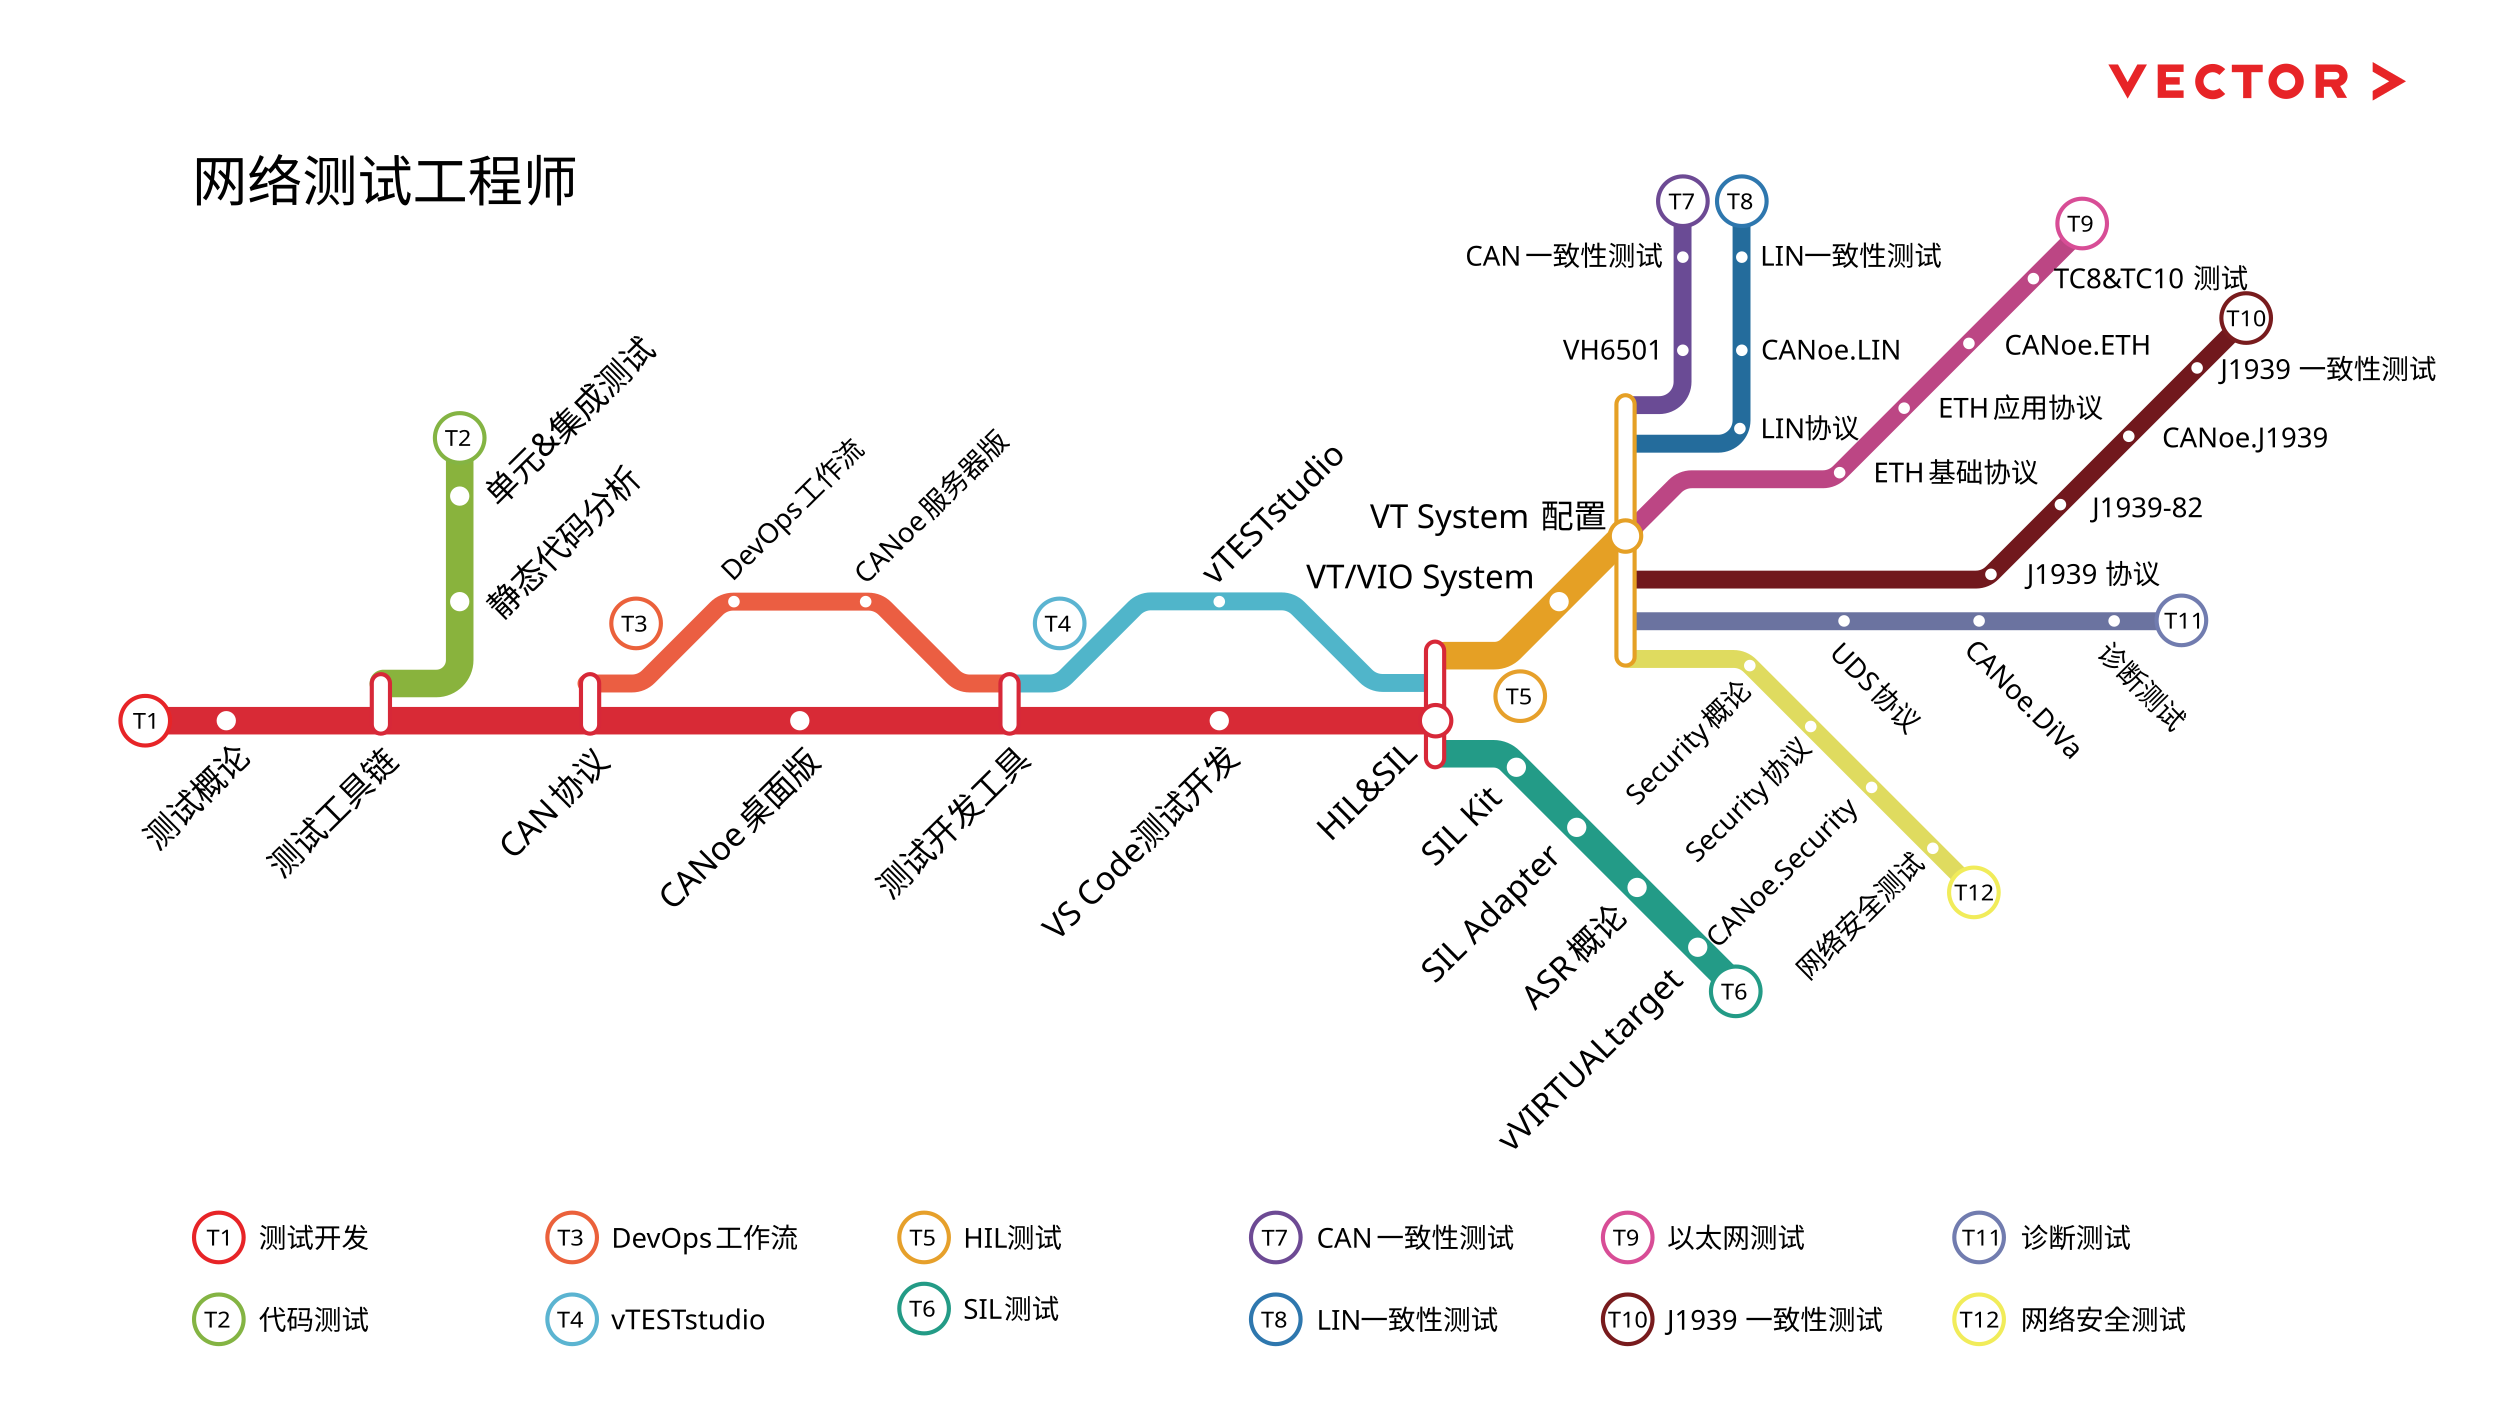
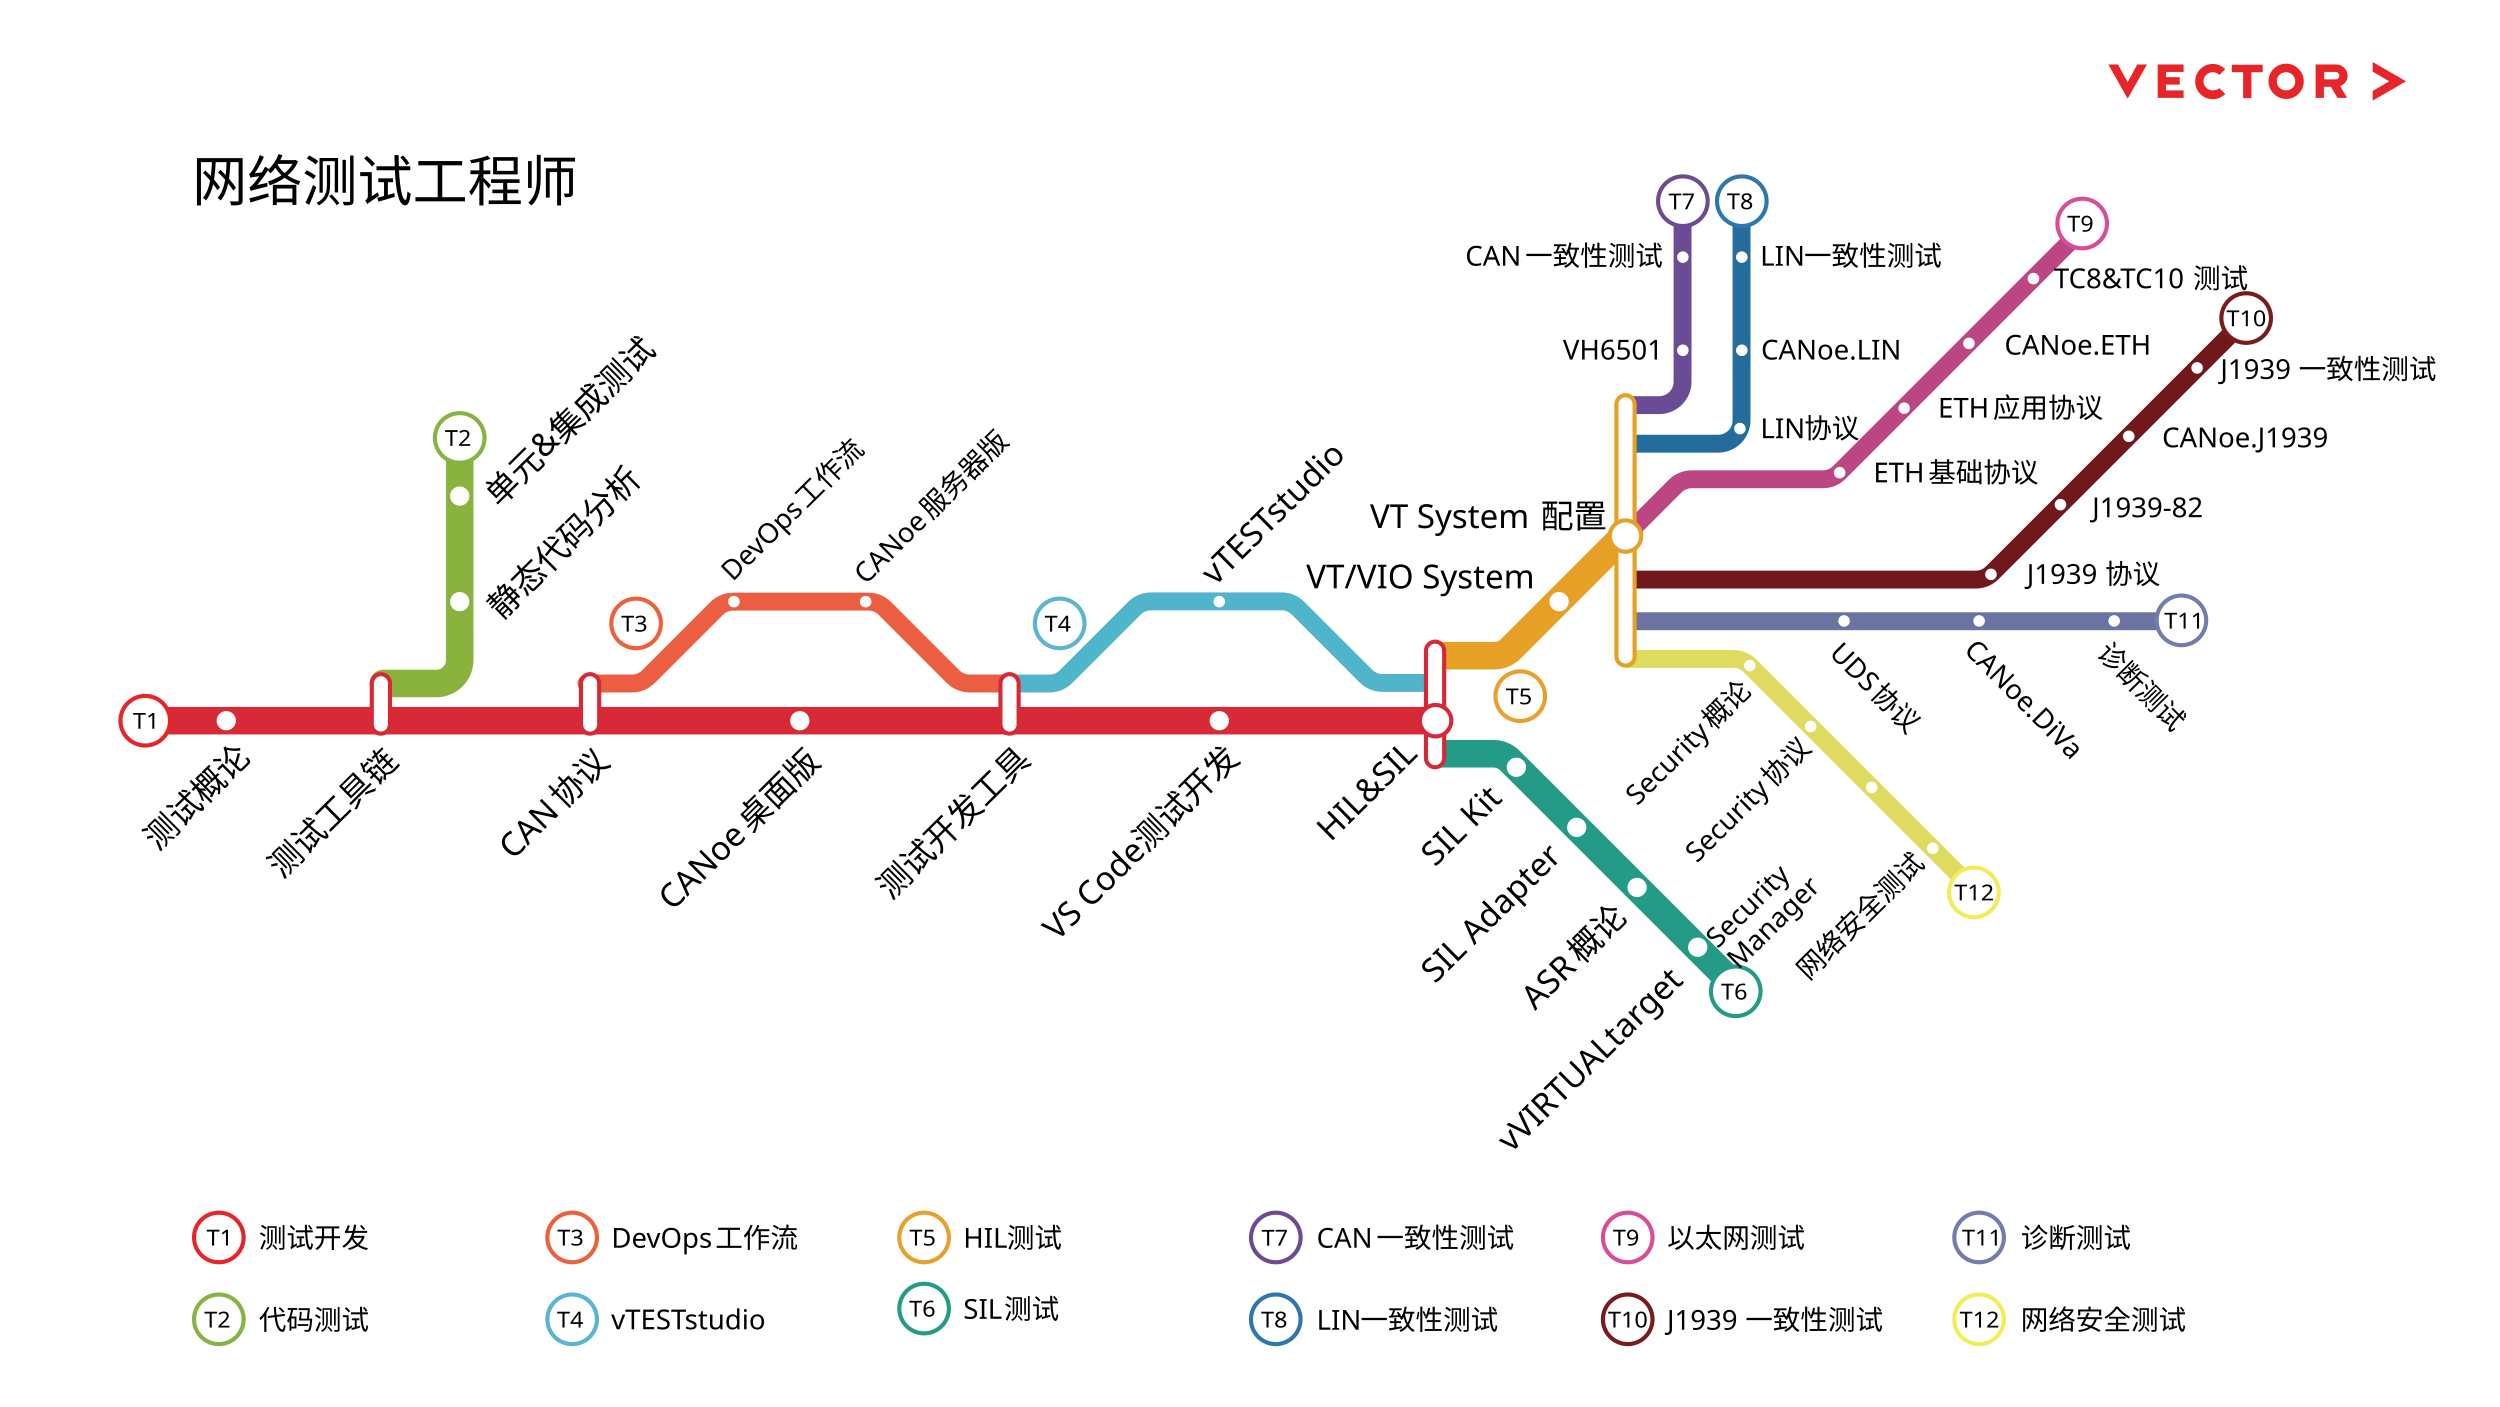
<svg xmlns="http://www.w3.org/2000/svg" version="1.1" x="0px" y="0px" viewBox="0 0 907.1 510.2" style="enable-background:new 0 0 907.1 510.2;" xml:space="preserve">
  <style type="text/css">
	.st0{fill:#FFFFFF;}
	.st1{fill:none;stroke:#D82A36;stroke-width:10;stroke-linecap:round;stroke-linejoin:round;stroke-miterlimit:10;}
	
		.st2{fill-rule:evenodd;clip-rule:evenodd;fill:none;stroke:#89B33D;stroke-width:6.5;stroke-linecap:round;stroke-linejoin:round;stroke-miterlimit:10;}
	
		.st3{fill-rule:evenodd;clip-rule:evenodd;fill:none;stroke:#EB5E42;stroke-width:6.5;stroke-linecap:round;stroke-linejoin:round;stroke-miterlimit:10;}
	.st4{fill:none;stroke:#50B5CA;stroke-width:10;stroke-linecap:round;stroke-linejoin:round;stroke-miterlimit:10;}
	.st5{fill:none;stroke:#E5A025;stroke-width:6.5;stroke-linecap:round;stroke-linejoin:round;stroke-miterlimit:10;}
	.st6{fill:none;stroke:#89B43B;stroke-width:6.5;stroke-linecap:round;stroke-linejoin:round;stroke-miterlimit:10;}
	.st7{fill:none;stroke:#89B33D;stroke-width:6.5;stroke-linecap:round;stroke-linejoin:round;stroke-miterlimit:10;}
	.st8{fill:none;stroke:#EB5E42;stroke-width:10;stroke-linecap:round;stroke-linejoin:round;stroke-miterlimit:10;}
	.st9{fill:none;stroke:#50B5CA;stroke-width:6.5;stroke-linecap:round;stroke-linejoin:round;stroke-miterlimit:10;}
	
		.st10{fill-rule:evenodd;clip-rule:evenodd;fill:none;stroke:#D82A36;stroke-width:10;stroke-linecap:round;stroke-linejoin:round;stroke-miterlimit:10;}
	.st11{fill:none;stroke:#EB5E42;stroke-width:6.5;stroke-linecap:round;stroke-linejoin:round;stroke-miterlimit:10;}
	
		.st12{fill-rule:evenodd;clip-rule:evenodd;fill:none;stroke:#50B5CA;stroke-width:6.5;stroke-linecap:round;stroke-linejoin:round;stroke-miterlimit:10;}
	
		.st13{fill-rule:evenodd;clip-rule:evenodd;fill:none;stroke:#E5A025;stroke-width:6.5;stroke-linecap:round;stroke-linejoin:round;stroke-miterlimit:10;}
	
		.st14{fill-rule:evenodd;clip-rule:evenodd;fill:none;stroke:#239B87;stroke-width:6.5;stroke-linecap:round;stroke-linejoin:round;stroke-miterlimit:10;}
	.st15{fill:none;stroke:#89B33D;stroke-width:10;stroke-linecap:round;stroke-linejoin:round;stroke-miterlimit:10;}
	.st16{fill:none;stroke:#E5A025;stroke-width:10;stroke-linecap:round;stroke-linejoin:round;stroke-miterlimit:10;}
	.st17{fill:none;stroke:#239B87;stroke-width:10;stroke-linecap:round;stroke-linejoin:round;stroke-miterlimit:10;}
	.st18{fill:none;stroke:#6A4B95;stroke-width:6.5;stroke-linecap:round;stroke-linejoin:round;stroke-miterlimit:10;}
	.st19{fill:none;stroke:#246C9C;stroke-width:6.5;stroke-linecap:round;stroke-linejoin:round;stroke-miterlimit:10;}
	.st20{fill:none;stroke:#BC4684;stroke-width:6.5;stroke-linecap:round;stroke-linejoin:round;stroke-miterlimit:10;}
	.st21{fill:none;stroke:#71181D;stroke-width:6.5;stroke-linecap:round;stroke-linejoin:round;stroke-miterlimit:10;}
	.st22{fill:none;stroke:#6B73A0;stroke-width:6.5;stroke-linecap:round;stroke-linejoin:round;stroke-miterlimit:10;}
	.st23{fill:none;stroke:#DFDB5F;stroke-width:6.5;stroke-linecap:round;stroke-linejoin:round;stroke-miterlimit:10;}
	.st24{fill:none;stroke:#239B87;stroke-width:6.5;stroke-linecap:round;stroke-linejoin:round;stroke-miterlimit:10;}
	.st25{fill:none;stroke:#6D79A7;stroke-width:6.5;stroke-linecap:round;stroke-linejoin:round;stroke-miterlimit:10;}
	.st26{display:none;}
	.st27{display:inline;opacity:0.5;fill:#DF5D42;}
	.st28{display:inline;}
	.st29{opacity:0.5;fill:#DF5D42;}
	.st30{display:inline;opacity:0.5;fill:#6C4A94;}
	.st31{display:inline;opacity:0.5;fill:#DD9C2C;}
	.st32{opacity:0.5;fill-rule:evenodd;clip-rule:evenodd;fill:#6A4A94;}
	.st33{opacity:0.5;fill-rule:evenodd;clip-rule:evenodd;fill:#E6B340;}
	.st34{display:inline;opacity:0.5;fill:#229C85;}
	.st35{opacity:0.5;fill:#229C85;}
	.st36{display:inline;opacity:0.5;fill:#89B43B;}
	.st37{opacity:0.5;fill:#DD9C2C;}
	.st38{opacity:0.5;fill:#4AACBE;}
	.st39{display:inline;opacity:0.5;fill:#8BB33D;}
	.st40{fill-rule:evenodd;clip-rule:evenodd;fill:#FFFFFF;stroke:#D72838;stroke-width:1.5;stroke-miterlimit:10;}
	.st41{fill-rule:evenodd;clip-rule:evenodd;fill:#FFFFFF;stroke:#4AACBE;stroke-width:1.5;stroke-miterlimit:10;}
	
		.st42{fill-rule:evenodd;clip-rule:evenodd;fill:#FFFFFF;stroke:#EB5E42;stroke-width:1.5;stroke-linecap:round;stroke-linejoin:round;stroke-miterlimit:10;}
	
		.st43{fill-rule:evenodd;clip-rule:evenodd;fill:none;stroke:#EB5E42;stroke-width:1.5;stroke-linecap:round;stroke-linejoin:round;stroke-miterlimit:10;}
	
		.st44{fill-rule:evenodd;clip-rule:evenodd;fill:#FFFFFF;stroke:#E5A025;stroke-width:1.5;stroke-linecap:round;stroke-linejoin:round;stroke-miterlimit:10;}
	.st45{fill-rule:evenodd;clip-rule:evenodd;fill:#FFFFFF;stroke:#DD9C2C;stroke-width:1.5;stroke-miterlimit:10;}
	.st46{fill-rule:evenodd;clip-rule:evenodd;fill:#FFFFFF;stroke:#6A74A1;stroke-width:1.5;stroke-miterlimit:10;}
	.st47{fill-rule:evenodd;clip-rule:evenodd;fill:#FFFFFF;stroke:#84AC3D;stroke-width:1.5;stroke-miterlimit:10;}
	
		.st48{fill-rule:evenodd;clip-rule:evenodd;fill:#FFFFFF;stroke:#50B5CA;stroke-width:1.5;stroke-linecap:round;stroke-linejoin:round;stroke-miterlimit:10;}
	.st49{fill-rule:evenodd;clip-rule:evenodd;fill:#FFFFFF;stroke:#DF5D42;stroke-width:1.5;stroke-miterlimit:10;}
	.st50{fill-rule:evenodd;clip-rule:evenodd;fill:#FFFFFF;stroke:#E72427;stroke-width:1.5;stroke-miterlimit:10;}
	.st51{fill-rule:evenodd;clip-rule:evenodd;fill:#FFFFFF;stroke:#84B443;stroke-width:1.5;stroke-miterlimit:10;}
	.st52{fill-rule:evenodd;clip-rule:evenodd;fill:#FFFFFF;stroke:#EB613B;stroke-width:1.5;stroke-miterlimit:10;}
	.st53{fill-rule:evenodd;clip-rule:evenodd;fill:#FFFFFF;stroke:#5BB4D1;stroke-width:1.5;stroke-miterlimit:10;}
	.st54{fill-rule:evenodd;clip-rule:evenodd;fill:#FFFFFF;stroke:#E6A02B;stroke-width:1.5;stroke-miterlimit:10;}
	
		.st55{fill-rule:evenodd;clip-rule:evenodd;fill:none;stroke:#239B86;stroke-width:1.5;stroke-linecap:round;stroke-linejoin:round;stroke-miterlimit:10;}
	
		.st56{fill-rule:evenodd;clip-rule:evenodd;fill:#FFFFFF;stroke:#239B86;stroke-width:1.5;stroke-linecap:round;stroke-linejoin:round;stroke-miterlimit:10;}
	
		.st57{fill-rule:evenodd;clip-rule:evenodd;fill:none;stroke:#6D4A94;stroke-width:1.5;stroke-linecap:round;stroke-linejoin:round;stroke-miterlimit:10;}
	
		.st58{fill-rule:evenodd;clip-rule:evenodd;fill:#FFFFFF;stroke:#6D4A94;stroke-width:1.5;stroke-linecap:round;stroke-linejoin:round;stroke-miterlimit:10;}
	.st59{fill-rule:evenodd;clip-rule:evenodd;fill:none;stroke:#2E77AE;stroke-width:1.5;stroke-miterlimit:10;}
	.st60{fill-rule:evenodd;clip-rule:evenodd;fill:#FFFFFF;stroke:#2E77AE;stroke-width:1.5;stroke-miterlimit:10;}
	
		.st61{fill-rule:evenodd;clip-rule:evenodd;fill:none;stroke:#D84D96;stroke-width:1.5;stroke-linecap:round;stroke-linejoin:round;stroke-miterlimit:22.926;}
	
		.st62{fill-rule:evenodd;clip-rule:evenodd;fill:#FFFFFF;stroke:#D84D96;stroke-width:1.5;stroke-linecap:round;stroke-linejoin:round;stroke-miterlimit:22.926;}
	
		.st63{fill-rule:evenodd;clip-rule:evenodd;fill:none;stroke:#781B1D;stroke-width:1.5;stroke-linecap:round;stroke-linejoin:round;stroke-miterlimit:10;}
	
		.st64{fill-rule:evenodd;clip-rule:evenodd;fill:#FFFFFF;stroke:#781B1D;stroke-width:1.5;stroke-linecap:round;stroke-linejoin:round;stroke-miterlimit:10;}
	.st65{fill-rule:evenodd;clip-rule:evenodd;fill:#FFFFFF;stroke:#717CAF;stroke-width:1.5;stroke-miterlimit:10;}
	.st66{font-family:'Inter-Regular-Adobe';}
	.st67{font-size:8px;}
	.st68{fill:none;}
	.st69{font-family:'NotoSansCJKsc-Medium-GBpc-EUC-H';}
	.st70{font-size:10px;}
	
		.st71{fill-rule:evenodd;clip-rule:evenodd;fill:#FFFFFF;stroke:#F1EC5A;stroke-width:1.5;stroke-linecap:round;stroke-linejoin:round;stroke-miterlimit:22.926;}
	.st72{font-family:'NotoSansCJKsc-Regular-GBpc-EUC-H';}
	.st73{font-size:12px;}
	.st74{font-family:'SourceHanSansSC-Regular-GBpc-EUC-H';}
	.st75{font-family:'NotoSansCJKsc-Bold-GBpc-EUC-H';}
	.st76{font-size:20px;}
	.st77{fill:#E72427;}
</style>
  <g id="背景">
    <rect x="-8.5" y="-8.5" class="st0" width="924.1" height="527.2" />
  </g>
  <g id="线路">
    <line class="st1" x1="52.7" y1="261.5" x2="517.3" y2="261.5" />
    <path class="st15" d="M139.1,248h19.2c4.7,0,8.5-3.8,8.5-8.5v-77.7" />
    <path class="st11" d="M212.8,248h16.5c2.3,0,4.4-0.9,6-2.5l24.7-24.7c1.6-1.6,3.8-2.5,6-2.5h49.1c2.3,0,4.4,0.9,6,2.5l24.7,24.7   c1.6,1.6,3.8,2.5,6,2.5h15.6" />
    <path class="st9" d="M365.8,248h15c2.3,0,4.4-0.9,6-2.5l24.8-24.8c1.6-1.6,3.8-2.5,6-2.5h47.4c2.3,0,4.4,0.9,6,2.5l24.6,24.6   c1.6,1.6,3.8,2.5,6,2.5h15.5" />
    <path class="st16" d="M524.1,237.9h18.1c2.3,0,4.4-0.9,6-2.5l43-43" />
    <path class="st17" d="M522.1,273.5h19.8c2.3,0,4.4,0.9,6,2.5l80.7,80.7" />
    <path class="st18" d="M591.8,147h10.2c4.7,0,8.5-3.8,8.5-8.5V76" />
    <path class="st19" d="M591.8,161h31.6c4.7,0,8.5-3.8,8.5-8.5V79" />
    <path class="st20" d="M591.8,192.4l16-16c1.6-1.6,3.8-2.5,6-2.5h47.6c2.3,0,4.4-0.9,6-2.5l84.3-84.3" />
    <path class="st21" d="M589.8,210.3h127.1c2.3,0,4.4-0.9,6-2.5l88.9-88.9" />
    <line class="st22" x1="591.2" y1="225.4" x2="786.5" y2="225.4" />
    <path class="st23" d="M591.2,239.1h37.8c2.3,0,4.4,0.9,6,2.5l77.4,77.4" />
  </g>
  <g id="延申" class="st26">
</g>
  <g id="站点">
    <path class="st40" d="M138.2,266.2L138.2,266.2c-1.8,0-3.3-1.5-3.3-3.3v-15c0-1.8,1.5-3.3,3.3-3.3l0,0c1.8,0,3.3,1.5,3.3,3.3v15   C141.5,264.7,140,266.2,138.2,266.2z" />
    <path class="st40" d="M214.1,266.2L214.1,266.2c-1.8,0-3.3-1.5-3.3-3.3v-15c0-1.8,1.5-3.3,3.3-3.3h0c1.8,0,3.3,1.5,3.3,3.3v15   C217.4,264.7,215.9,266.2,214.1,266.2z" />
    <path class="st40" d="M366.3,266.2L366.3,266.2c-1.8,0-3.3-1.5-3.3-3.3v-15c0-1.8,1.5-3.3,3.3-3.3h0c1.8,0,3.3,1.5,3.3,3.3v15   C369.6,264.7,368.1,266.2,366.3,266.2z" />
    <g>
      <path class="st40" d="M520.7,278.4L520.7,278.4c-1.8,0-3.3-1.5-3.3-3.3v-39c0-1.8,1.5-3.3,3.3-3.3l0,0c1.8,0,3.3,1.5,3.3,3.3v39    C524,276.9,522.5,278.4,520.7,278.4z" />
      <circle class="st40" cx="520.9" cy="261.5" r="5.7" />
    </g>
    <g>
      <path class="st44" d="M589.8,241.5L589.8,241.5c-1.8,0-3.3-1.5-3.3-3.3v-91.5c0-1.8,1.5-3.3,3.3-3.3l0,0c1.8,0,3.3,1.5,3.3,3.3    v91.5C593.2,240,591.7,241.5,589.8,241.5z" />
      <circle class="st44" cx="589.8" cy="194.5" r="5.7" />
    </g>
    <circle class="st0" cx="82.1" cy="261.5" r="3.5" />
    <circle class="st0" cx="166.8" cy="218.3" r="3.5" />
    <circle class="st0" cx="166.8" cy="180" r="3.5" />
    <circle class="st0" cx="290.2" cy="261.5" r="3.5" />
    <circle class="st0" cx="442.4" cy="261.5" r="3.5" />
    <circle class="st0" cx="550.2" cy="278.4" r="3.5" />
    <circle class="st0" cx="616" cy="343.7" r="3.5" />
    <circle class="st0" cx="594" cy="322" r="3.5" />
    <circle class="st0" cx="572.1" cy="300.2" r="3.5" />
    <circle class="st0" cx="565.7" cy="218.3" r="3.5" />
    <circle class="st0" cx="266.3" cy="218.3" r="2.1" />
    <circle class="st0" cx="314.1" cy="218.3" r="2.1" />
    <circle class="st0" cx="442.4" cy="218.3" r="2.1" />
    <circle class="st0" cx="634.9" cy="241.5" r="2.1" />
    <circle class="st0" cx="701.3" cy="307.8" r="2.1" />
    <circle class="st0" cx="679.1" cy="285.7" r="2.1" />
    <circle class="st0" cx="657" cy="263.6" r="2.1" />
    <circle class="st0" cx="797.2" cy="133.5" r="2.1" />
    <circle class="st0" cx="722.4" cy="208.4" r="2.1" />
    <circle class="st0" cx="747.6" cy="183.1" r="2.1" />
    <circle class="st0" cx="772.4" cy="158.3" r="2.1" />
    <circle class="st0" cx="667.5" cy="171.5" r="2.1" />
    <circle class="st0" cx="737.8" cy="101.1" r="2.1" />
    <circle class="st0" cx="714.4" cy="124.6" r="2.1" />
    <circle class="st0" cx="690.9" cy="148.1" r="2.1" />
    <circle class="st0" cx="631.3" cy="155.5" r="2.1" />
    <circle class="st0" cx="632" cy="127.1" r="2.1" />
    <circle class="st0" cx="632" cy="93.3" r="2.1" />
    <circle class="st0" cx="610.6" cy="127.1" r="2.1" />
    <circle class="st0" cx="610.6" cy="93.3" r="2.1" />
    <circle class="st0" cx="767.1" cy="225.3" r="2.1" />
    <circle class="st0" cx="669.1" cy="225.3" r="2.1" />
    <circle class="st0" cx="718.1" cy="225.3" r="2.1" />
  </g>
  <g id="路线名">
    <g>
      <circle class="st50" cx="79.4" cy="449" r="9" />
      <text transform="matrix(1.0644 0 0 1 74.9515 451.9234)" class="st66 st67">T1</text>
    </g>
    <g>
      <circle class="st50" cx="52.7" cy="261.5" r="9" />
      <text transform="matrix(1.0644 0 0 1 48.2247 264.4154)" class="st66 st67">T1</text>
    </g>
    <rect x="93.9" y="443.9" class="st68" width="101.1" height="10.1" />
    <text transform="matrix(1 0 0 1 93.8976 452.7337)" class="st69 st70">测试开发</text>
    <g>
      <circle class="st51" cx="79.4" cy="478.7" r="9" />
      <text transform="matrix(1.0644 0 0 1 74.0865 481.6734)" class="st66 st67">T2</text>
    </g>
    <g>
      <circle class="st51" cx="166.8" cy="158.9" r="9" />
      <text transform="matrix(1.0644 0 0 1 161.4198 161.7893)" class="st66 st67">T2</text>
    </g>
    <rect x="93.9" y="473.7" class="st68" width="101.1" height="10.1" />
    <text transform="matrix(1 0 0 1 93.8976 482.4837)" class="st69 st70">代码测试     </text>
    <g>
      <circle class="st52" cx="207.6" cy="449" r="9" />
      <text transform="matrix(1.0644 0 0 1 202.2201 451.9234)" class="st66 st67">T3</text>
    </g>
    <g>
      <circle class="st52" cx="230.8" cy="226.2" r="9" />
      <text transform="matrix(1.0644 0 0 1 225.3932 229.1654)" class="st66 st67">T3</text>
    </g>
    <rect x="221.8" y="443.9" class="st68" width="101.1" height="10.1" />
    <text transform="matrix(1 0 0 1 221.8315 452.7337)">
      <tspan x="0" y="0" class="st66 st70">DevOps</tspan>
      <tspan x="37.7" y="0" class="st69 st70">工作流</tspan>
    </text>
    <g>
      <circle class="st53" cx="207.6" cy="478.7" r="9" />
      <text transform="matrix(1.0644 0 0 1 202.0995 481.6734)" class="st66 st67">T4</text>
    </g>
    <g>
      <circle class="st53" cx="384.5" cy="226.2" r="9" />
      <text transform="matrix(1.0644 0 0 1 379.0221 229.1654)" class="st66 st67">T4</text>
    </g>
    <rect x="221.8" y="473.7" class="st68" width="101.1" height="10.1" />
    <text transform="matrix(1 0 0 1 221.7717 482.3216)" class="st66 st70">vTESTstudio</text>
    <g>
      <circle class="st54" cx="335.3" cy="449" r="9" />
      <text transform="matrix(1.0644 0 0 1 329.9906 451.9234)" class="st66 st67">T5</text>
    </g>
    <g>
      <circle class="st54" cx="551.6" cy="252.6" r="9" />
      <text transform="matrix(1.0644 0 0 1 546.3329 255.5412)" class="st66 st67">T5</text>
    </g>
    <rect x="349.5" y="443.9" class="st68" width="101.1" height="10.1" />
    <text transform="matrix(1 0 0 1 349.5221 452.7337)">
      <tspan x="0" y="0" class="st66 st70">HIL</tspan>
      <tspan x="15.8" y="0" class="st69 st70">测试</tspan>
    </text>
    <g>
      <circle class="st55" cx="335.3" cy="474.8" r="9" />
      <text transform="matrix(1.0644 0 0 1 329.8764 477.7092)" class="st66 st67">T6</text>
    </g>
    <g>
      <circle class="st56" cx="629.8" cy="359.7" r="9" />
      <text transform="matrix(1.0644 0 0 1 624.4588 362.6654)" class="st66 st67">T6</text>
    </g>
    <rect x="349.5" y="469.7" class="st68" width="101.1" height="10.1" />
    <text transform="matrix(1 0 0 1 349.5221 478.5195)">
      <tspan x="0" y="0" class="st66 st70">SIL</tspan>
      <tspan x="14.8" y="0" class="st69 st70">测试</tspan>
    </text>
    <g>
      <ellipse transform="matrix(1 -6.751167e-03 6.751167e-03 1 -3.0206 3.1356)" class="st57" cx="462.9" cy="449" rx="9" ry="9" />
      <text transform="matrix(1.0644 -7.184699e-03 6.750000e-03 1 457.7887 451.9932)" class="st66 st67">T7</text>
    </g>
    <g>
      <ellipse transform="matrix(1 -6.751167e-03 6.751167e-03 1 -0.4788 4.1239)" class="st58" cx="610.6" cy="73" rx="9" ry="9" />
      <text transform="matrix(1.0644 -7.184699e-03 6.750000e-03 1 605.4553 75.9844)" class="st66 st67">T7</text>
    </g>
    <rect x="477.7" y="443.9" class="st68" width="101.1" height="10.1" />
    <text transform="matrix(1 0 0 1 477.7152 452.7337)">
      <tspan x="0" y="0" class="st66 st70">CAN</tspan>
      <tspan x="21.7" y="0" class="st69 st70">一致性测试</tspan>
    </text>
    <g>
      <circle class="st59" cx="462.9" cy="478.7" r="9" />
      <text transform="matrix(1.0644 0 0 1 457.5494 481.6734)" class="st66 st67">T8</text>
    </g>
    <g>
      <circle class="st60" cx="632" cy="73" r="9" />
      <text transform="matrix(1.0644 0 0 1 626.5911 75.9146)" class="st66 st67">T8</text>
    </g>
    <rect x="477.7" y="473.7" class="st68" width="101.1" height="10.1" />
    <text transform="matrix(1 0 0 1 477.7152 482.4837)">
      <tspan x="0" y="0" class="st66 st70">LIN</tspan>
      <tspan x="15.9" y="0" class="st69 st70">一致性测试</tspan>
    </text>
    <g>
      <circle class="st61" cx="590.6" cy="449" r="9" />
      <text transform="matrix(1.0644 0 0 1 585.2099 451.9234)" class="st66 st67">T9</text>
    </g>
    <g>
      <circle class="st62" cx="755.5" cy="81.1" r="9" />
      <text transform="matrix(1.0644 0 0 1 750.077 84.0317)" class="st66 st67">T9</text>
    </g>
    <rect x="604.9" y="443.9" class="st68" width="101.1" height="10.1" />
    <text transform="matrix(1 0 0 1 604.9126 452.7337)" class="st69 st70">以太网测试</text>
    <g>
      <circle class="st63" cx="590.6" cy="478.7" r="9" />
      <text transform="matrix(1.0644 0 0 1 583.4318 481.6734)" class="st66 st67">T10</text>
    </g>
    <g>
      <circle class="st64" cx="815" cy="115.4" r="9" />
      <text transform="matrix(1.0644 0 0 1 807.8416 118.3676)" class="st66 st67">T10</text>
    </g>
    <rect x="604.9" y="473.7" class="st68" width="101.1" height="10.1" />
    <text transform="matrix(1 0 0 1 604.8518 482.4837)">
      <tspan x="0" y="0" class="st66 st70">J1939</tspan>
      <tspan x="28.4" y="0" class="st69 st70">一致性测试</tspan>
    </text>
    <g>
      <circle class="st65" cx="718.1" cy="449" r="9" />
      <text transform="matrix(1.0644 0 0 1 711.8868 451.9234)" class="st66 st67">T11</text>
    </g>
    <g>
      <circle class="st65" cx="791.5" cy="225.1" r="9" />
      <text transform="matrix(1.0644 0 0 1 785.2684 228.0758)" class="st66 st67">T11</text>
    </g>
    <rect x="733.2" y="443.9" class="st68" width="101.1" height="10.1" />
    <text transform="matrix(1 0 0 1 733.1985 452.7337)" class="st69 st70">诊断测试</text>
    <g>
      <circle class="st71" cx="718.1" cy="478.7" r="9" />
      <text transform="matrix(1.0644 0 0 1 711.0214 481.6734)" class="st66 st67">T12</text>
    </g>
    <g>
      <circle class="st71" cx="716.2" cy="323.8" r="9" />
      <text transform="matrix(1.0644 0 0 1 709.0875 326.7096)" class="st66 st67">T12</text>
    </g>
    <rect x="733.2" y="473.7" class="st68" width="101.1" height="10.1" />
    <text transform="matrix(1 0 0 1 733.199 482.4847)" class="st69 st70">网络安全测试</text>
  </g>
  <g id="站点文字">
    <text transform="matrix(0.711 -0.7032 0.7032 0.711 57.3063 309.0526)" class="st72 st73">测试概论</text>
    <text transform="matrix(0.711 -0.7032 0.7032 0.711 102.4108 319.1161)" class="st72 st73">测试工具链</text>
    <text transform="matrix(0.711 -0.7032 0.7032 0.711 186.0759 312.2684)">
      <tspan x="0" y="0" class="st66 st73">CAN</tspan>
      <tspan x="26.1" y="0" class="st72 st73">协议</tspan>
    </text>
    <text transform="matrix(0.711 -0.7032 0.7032 0.711 323.2858 326.8046)" class="st72 st73">测试开发工具</text>
    <text transform="matrix(0.711 -0.7032 0.7032 0.711 383.4938 341.7977)" class="st72 st73">VS Code测试开发</text>
    <text transform="matrix(0.711 -0.7032 0.7032 0.711 243.9528 330.7499)">
      <tspan x="0" y="0" class="st66 st73">CANoe</tspan>
      <tspan x="40.3" y="0" class="st72 st73">桌面版</tspan>
    </text>
    <text transform="matrix(0.711 -0.7032 0.7032 0.711 482.8239 305.6854)" class="st66 st73">HIL&amp;SIL</text>
    <text transform="matrix(0.711 -0.7032 0.7032 0.711 520.6657 314.7723)" class="st66 st73">SIL Kit</text>
    <text transform="matrix(0.711 -0.7032 0.7032 0.711 520.6657 357.1512)" class="st66 st73">SIL Adapter</text>
    <text transform="matrix(0.711 -0.7032 0.7032 0.711 548.2946 418.5048)" class="st66 st73">vVIRTUALtarget</text>
    <text transform="matrix(0.711 -0.7032 0.7032 0.711 557.006 366.8417)">
      <tspan x="0" y="0" class="st66 st73">ASR</tspan>
      <tspan x="23.7" y="0" class="st72 st73">概论</tspan>
    </text>
    <text transform="matrix(0.711 -0.7032 0.7032 0.711 181.0124 184.3612)" class="st74 st73">单元&amp;集成测试</text>
    <text transform="matrix(0.711 -0.7032 0.7032 0.711 182.0539 225.1385)" class="st72 st73">静态代码分析</text>
    <text transform="matrix(0.711 -0.7032 0.7032 0.711 265.8273 211.2274)">
      <tspan x="0" y="0" class="st66 st70">DevOps</tspan>
      <tspan x="37.7" y="0" class="st72 st70">工作流</tspan>
    </text>
    <text transform="matrix(0.711 -0.7032 0.7032 0.711 314.0978 212.37)">
      <tspan x="0" y="0" class="st66 st70">CANoe</tspan>
      <tspan x="33.6" y="0" class="st72 st70">服务器版</tspan>
    </text>
    <text transform="matrix(0.711 -0.7032 0.7032 0.711 440.8757 212.7899)" class="st66 st73">vTESTstudio</text>
    <rect x="462.7" y="203.1" class="st68" width="109.1" height="10.7" />
    <text transform="matrix(1 0 0 1 473.9397 213.4809)" class="st66 st73">VT/VIO System</text>
    <rect x="480.8" y="181" class="st68" width="102.1" height="10.7" />
    <text transform="matrix(1 0 0 1 493.9654 191.5848)">
      <tspan x="0" y="0" class="st66 st73"> VT System</tspan>
      <tspan x="65" y="0" class="st74 st73">配置</tspan>
    </text>
    <rect x="529.8" y="87.6" class="st68" width="73.6" height="10.7" />
    <text transform="matrix(1 0 0 1 531.673 96.3978)">
      <tspan x="0" y="0" class="st66 st70">CAN</tspan>
      <tspan x="21.7" y="0" class="st74 st70">一致性测试</tspan>
    </text>
    <rect x="679.7" y="166.2" class="st68" width="85.3" height="10.7" />
    <text transform="matrix(1 0 0 1 679.7452 175.0136)">
      <tspan x="0" y="0" class="st66 st70">ETH</tspan>
      <tspan x="19.9" y="0" class="st74 st70">基础协议</tspan>
    </text>
    <rect x="703.2" y="142.7" class="st68" width="89.6" height="10.7" />
    <text transform="matrix(1 0 0 1 703.1974 151.5335)">
      <tspan x="0" y="0" class="st66 st70">ETH</tspan>
      <tspan x="19.9" y="0" class="st74 st70">应用协议</tspan>
    </text>
    <rect x="716.2" y="120" class="st68" width="78.6" height="10.7" />
    <text transform="matrix(1 0 0 1 727.2946 128.6839)" class="st66 st70">CANoe.ETH</text>
    <rect x="743.7" y="95.8" class="st68" width="73.6" height="10.7" />
    <text transform="matrix(1 0 0 1 745.217 104.5752)">
      <tspan x="0" y="0" class="st66 st70">TC8&amp;TC10</tspan>
      <tspan x="50.5" y="0" class="st74 st70">测试</tspan>
    </text>
    <rect x="530.4" y="121.8" class="st68" width="73.6" height="10.7" />
    <text transform="matrix(1 0 0 1 567.0912 130.4547)" class="st66 st70">VH6501</text>
    <rect x="638.7" y="87.6" class="st68" width="73.6" height="9.9" />
    <text transform="matrix(1 0 0 1 638.6727 96.3979)">
      <tspan x="0" y="0" class="st66 st70">LIN</tspan>
      <tspan x="15.9" y="0" class="st74 st70">一致性测试</tspan>
    </text>
    <rect x="639" y="121.8" class="st68" width="73.6" height="10.7" />
    <text transform="matrix(1 0 0 1 638.9737 130.4548)" class="st66 st70">CANoe.LIN</text>
    <rect x="638.8" y="150.2" class="st68" width="73.6" height="10.7" />
    <text transform="matrix(1 0 0 1 638.7549 158.9869)">
      <tspan x="0" y="0" class="st66 st70">LIN</tspan>
      <tspan x="15.9" y="0" class="st74 st70">协议</tspan>
    </text>
    <rect x="735.4" y="203" class="st68" width="85.3" height="10.7" />
    <text transform="matrix(1 0 0 1 735.3964 211.846)">
      <tspan x="0" y="0" class="st66 st70">J1939</tspan>
      <tspan x="28.4" y="0" class="st74 st70">协议</tspan>
    </text>
    <rect x="759.1" y="179" class="st68" width="85.3" height="10.7" />
    <text transform="matrix(1 0 0 1 759.1255 187.6721)" class="st66 st70">J1939-82</text>
    <rect x="784.5" y="153.7" class="st68" width="85.3" height="10.7" />
    <text transform="matrix(1 0 0 1 784.5005 162.2995)" class="st66 st70">CANoe.J1939</text>
    <rect x="802.2" y="128.7" class="st68" width="85.3" height="9.5" />
    <text transform="matrix(1 0 0 1 805.6401 137.4976)">
      <tspan x="0" y="0" class="st66 st70">J1939</tspan>
      <tspan x="28.4" y="0" class="st74 st70">一致性测试</tspan>
    </text>
    <text transform="matrix(0.7032 0.711 -0.711 0.7032 760.3726 237.375)" class="st74 st70">诊断测试</text>
    <text transform="matrix(0.7032 0.711 -0.711 0.7032 712.2368 236.2617)" class="st66 st70">CANoe.DiVa</text>
    <text transform="matrix(0.7032 0.711 -0.711 0.7032 663.3804 237.3747)">
      <tspan x="0" y="0" class="st66 st70">UDS</tspan>
      <tspan x="21.1" y="0" class="st74 st70">协议</tspan>
    </text>
    <text transform="matrix(0.711 -0.7032 0.7032 0.711 594.0439 292.5966)">
      <tspan x="0" y="0" class="st66 st70">Security</tspan>
      <tspan x="39" y="0" class="st74 st70">概论</tspan>
    </text>
    <text transform="matrix(0.711 -0.7032 0.7032 0.711 615.6879 313.3856)">
      <tspan x="0" y="0" class="st66 st70">Security</tspan>
      <tspan x="39" y="0" class="st74 st70">协议</tspan>
    </text>
-     <text transform="matrix(0.711 -0.7032 0.7032 0.711 623.1879 344.3954)" class="st66 st70">CANoe.Security</text>
+     <text transform="matrix(0.711 -0.7032 0.7032 0.711 623.1879 344.3954)">
+       <tspan x="0" y="0" class="st66 st70">Security</tspan>
+       <tspan x="0" y="10.8" class="st66 st70">Manager</tspan>
+     </text>
    <text transform="matrix(0.711 -0.7032 0.7032 0.711 656.1262 355.9969)" class="st74 st70">网络安全测试</text>
  </g>
  <g id="路线序号">
</g>
  <g id="标题">
    <text transform="matrix(1 0 0 1 69.6919 72.9774)" class="st75 st76">网络测试</text>
    <text transform="matrix(1 0 0 1 149.6919 72.9774)" class="st75 st76">工程师</text>
    <g>
      <polygon class="st77" points="860.9,26 860.9,22.5 873,29.5 860.9,36.5 860.9,33 866.9,29.5   " />
      <path class="st77" d="M775.5,23.4l-3.5,6.4l-3.5-6.4H765l7,12.4l7-12.4H775.5z M802.9,32.8c-1.9,0-3.4-1.5-3.4-3.3    s1.5-3.3,3.4-3.3c0.9,0,1.7,0.4,2.4,1l2.1-2.1c-1.1-1.1-2.7-1.9-4.5-1.9c-3.5,0-6.4,2.8-6.4,6.4s2.9,6.4,6.4,6.4    c1.7,0,3.3-0.7,4.5-1.9l-2.1-2.1C804.7,32.5,803.8,32.8,802.9,32.8L802.9,32.8z M809.8,26.2h4.1v9.4h3v-9.4h4.1v-2.7h-11.2V26.2z     M782.9,35.5h9.4v-2.7h-6.4v-2.1h5V28h-5v-1.9h6.4v-2.7h-9.4V35.5z M829.5,23.1c-3.5,0-6.4,2.8-6.4,6.4c0,3.5,2.9,6.4,6.4,6.4    c3.5,0,6.4-2.8,6.4-6.4C835.9,26,833,23.1,829.5,23.1 M829.5,32.8c-1.9,0-3.4-1.5-3.4-3.3c0-1.9,1.5-3.3,3.4-3.3    c1.9,0,3.3,1.5,3.3,3.3C832.9,31.3,831.4,32.8,829.5,32.8 M851.8,27.5c0-2.2-1.8-4.1-4.1-4.1h-7.5v12.1h3v-4h2.6l2.3,4h3.5    l-2.5-4.3C850.8,30.6,851.8,29.2,851.8,27.5L851.8,27.5z M847.5,28.8h-4.2v-2.7h4.2c0.7,0,1.3,0.6,1.3,1.4    C848.8,28.2,848.2,28.8,847.5,28.8" />
    </g>
  </g>
</svg>
